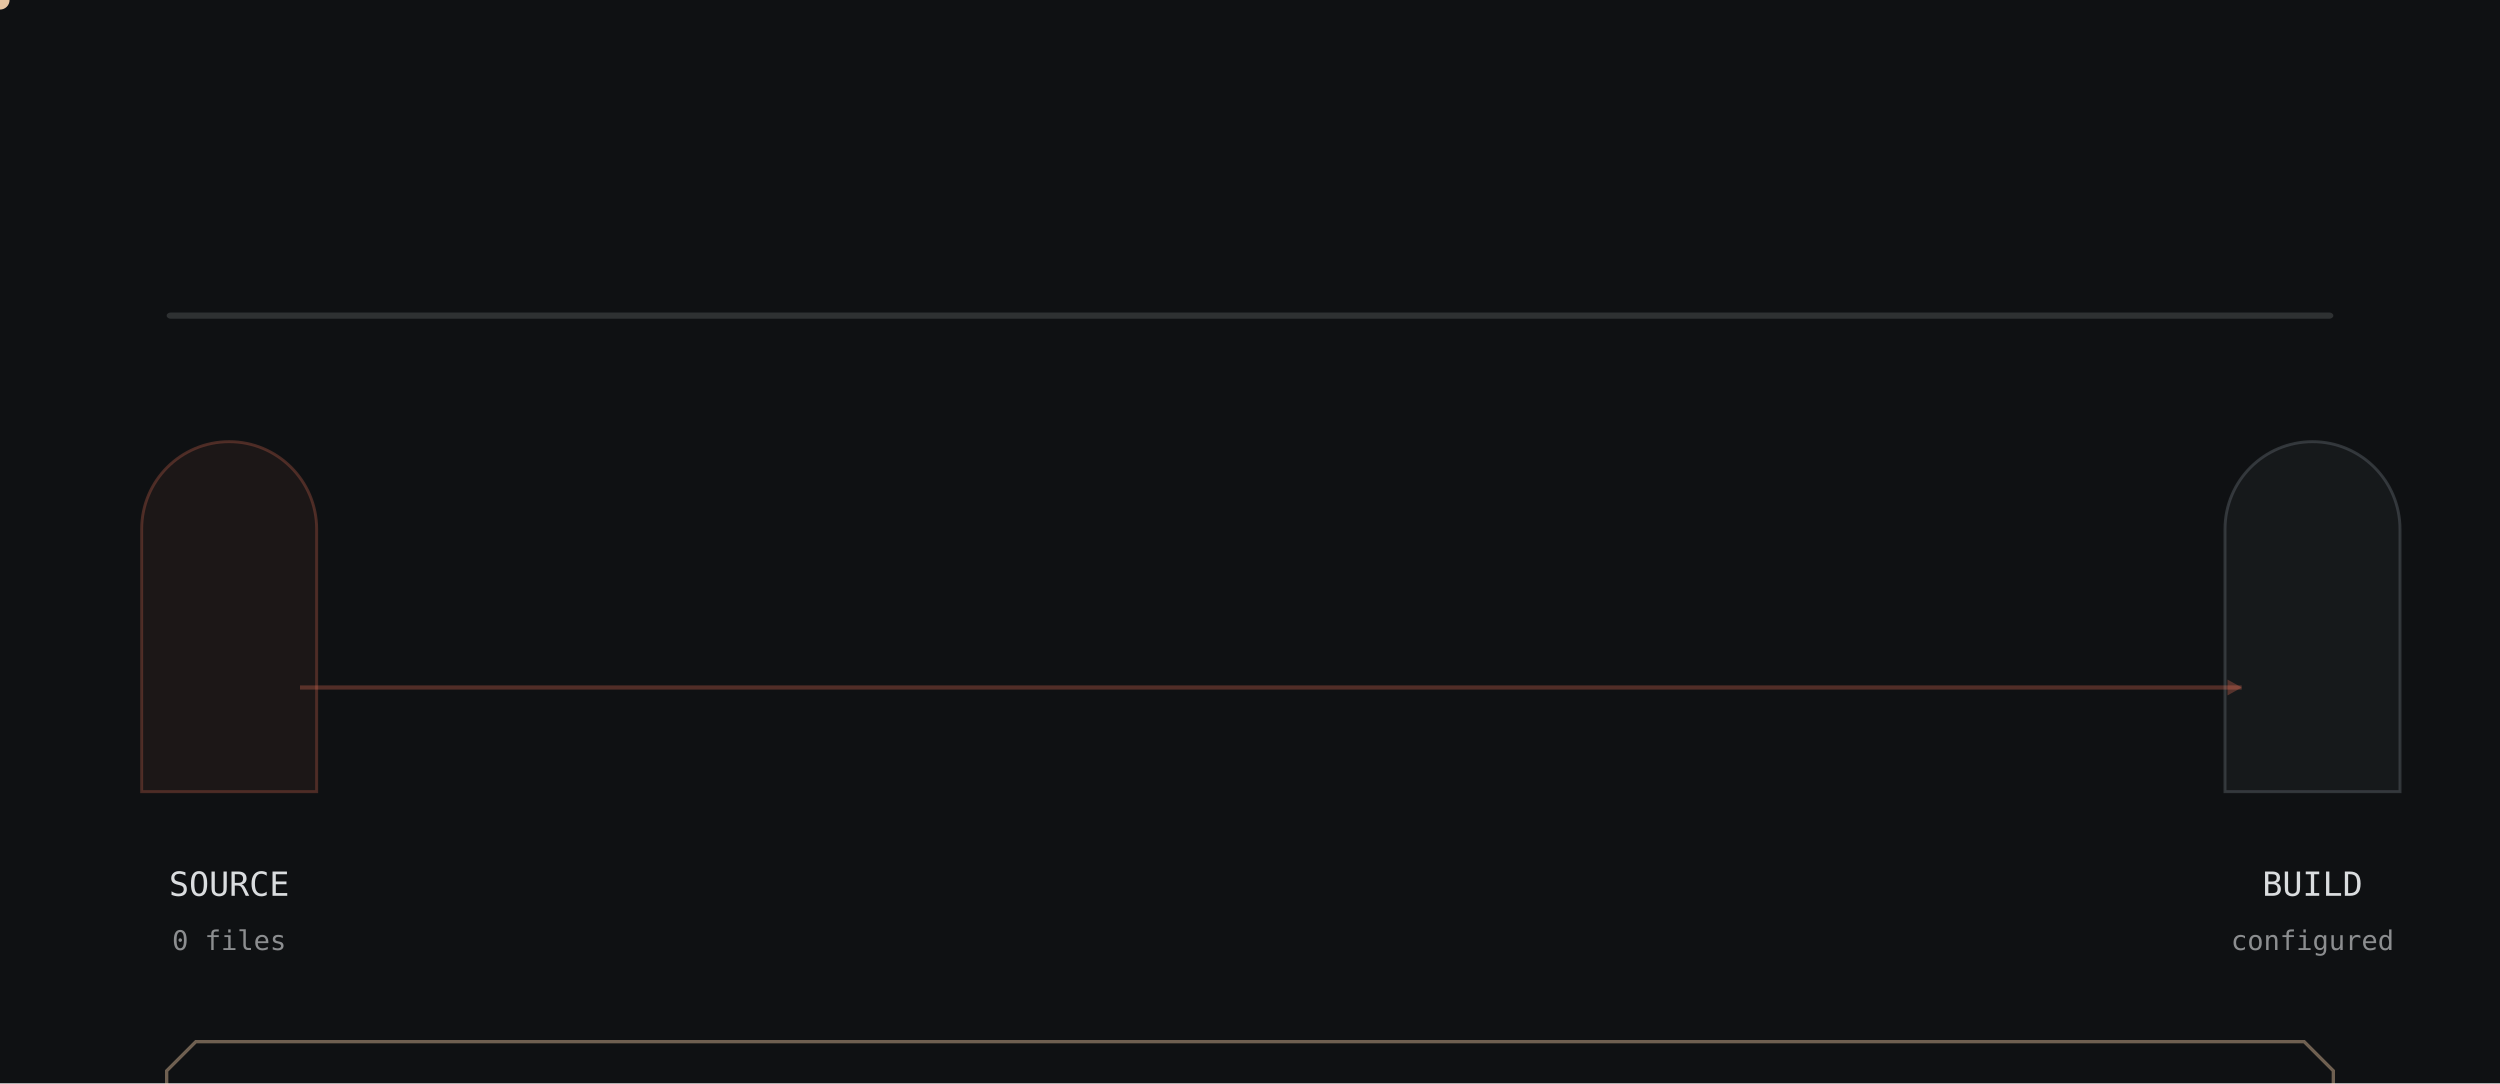
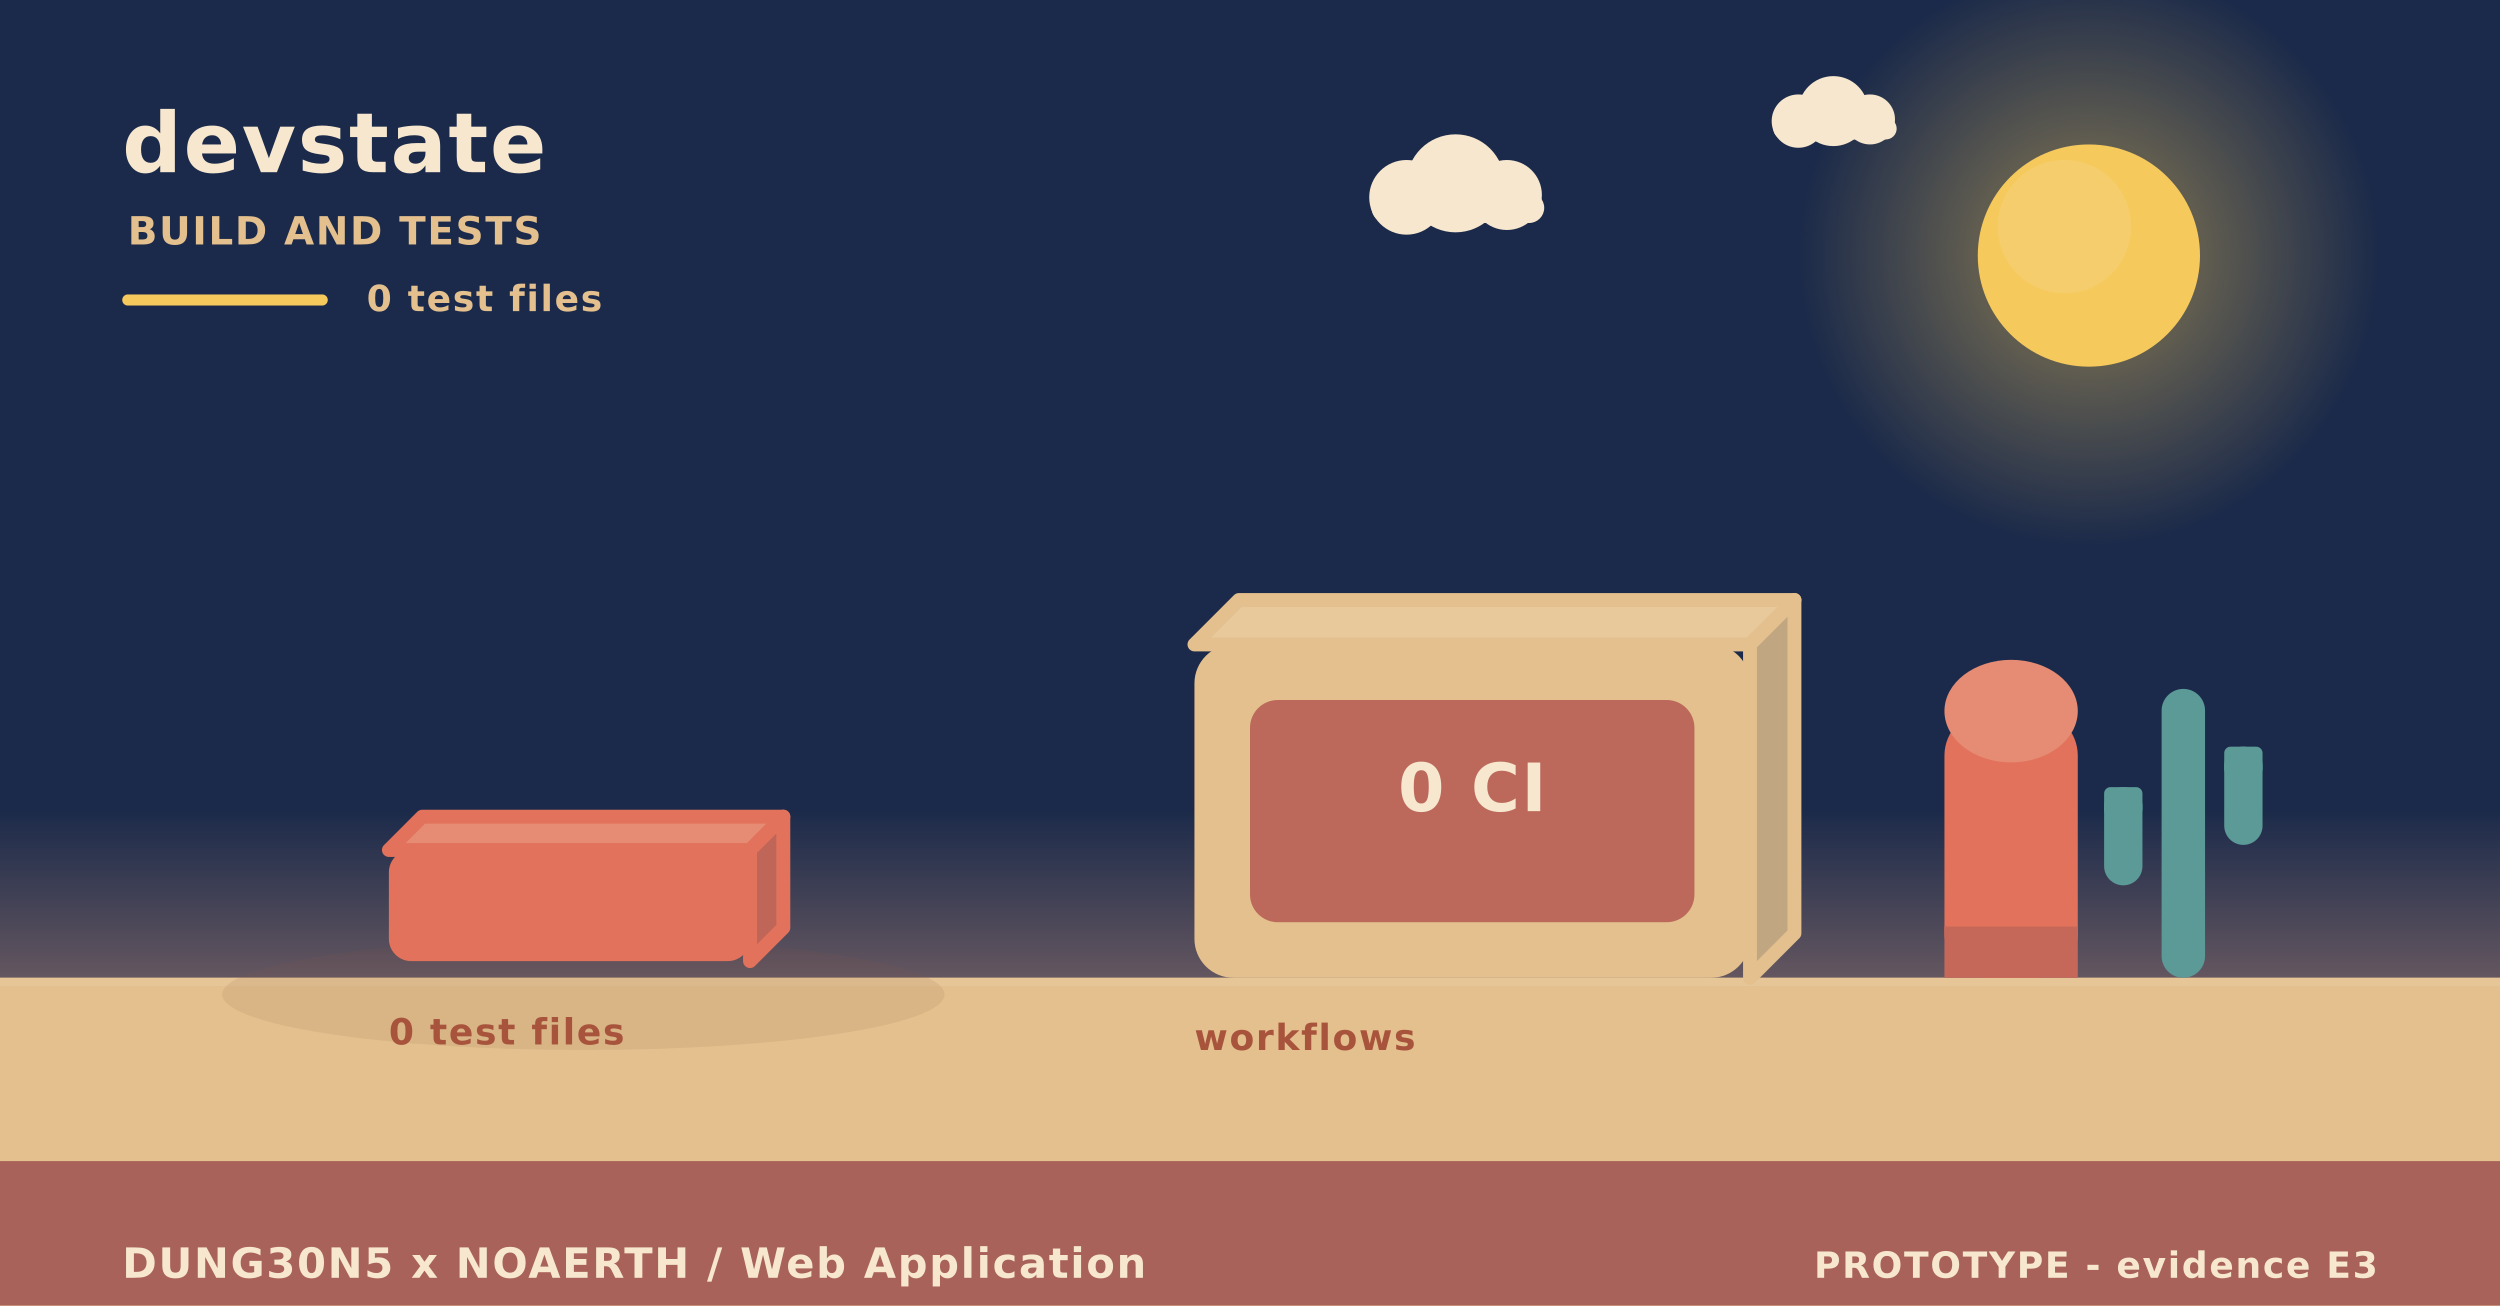
- <svg xmlns="http://www.w3.org/2000/svg" viewBox="0 0 1200 520" width="1200" height="520" role="img" aria-label="devstate build evidence">
-   <rect width="1200" height="520" fill="#0f1113" />
-   <defs>
-     <linearGradient id="gb" x1="0" y1="0" x2="1" y2="1">
-       <stop offset="0%" stop-color="#ff7a5c" />
-       <stop offset="100%" stop-color="#9aa5b1" />
-     </linearGradient>
-   </defs>
-   <rect x="80.00" y="150.00" width="1040.00" height="3.00" rx="2.00" fill="rgba(241,243,245,0.140)" opacity="1.00" />
-   <path d="M68.00,380.00 L68.00,254.00 A42.00,42.00 0 0 1 152.00,254.00 L152.00,380.00 Z" fill="rgba(255,122,92,0.100)" opacity="0.55" stroke="rgba(255,122,92,0.450)" stroke-width="1.4" />
-   <polygon points="-192.26,189.00 -136.83,221.00 -136.83,157.00 -192.26,125.00" fill="#947d67" opacity="0.95" />
-   <polygon points="-247.68,221.00 -192.26,253.00 -192.26,189.00 -247.68,157.00" fill="#78818a" opacity="0.95" />
-   <polygon points="-192.26,125.00 -136.83,157.00 -192.26,189.00 -247.68,157.00" fill="#ff7a5c" opacity="0.95" />
-   <text x="110" y="430" font-family="ui-monospace,Menlo,monospace" font-size="16" fill="rgba(241,243,245,0.900)" text-anchor="middle">SOURCE</text>
-   <text x="110" y="456" font-family="ui-monospace,Menlo,monospace" font-size="13" fill="rgba(241,243,245,0.550)" text-anchor="middle">0 files</text>
-   <path d="M1068.00,380.00 L1068.00,254.00 A42.00,42.00 0 0 1 1152.00,254.00 L1152.00,380.00 Z" fill="rgba(154,165,177,0.100)" opacity="0.55" stroke="rgba(154,165,177,0.450)" stroke-width="1.4" />
-   <polygon points="673.77,689.00 729.19,721.00 729.19,657.00 673.77,625.00" fill="#947d67" opacity="0.95" />
-   <polygon points="618.34,721.00 673.77,753.00 673.77,689.00 618.34,657.00" fill="#78818a" opacity="0.95" />
-   <polygon points="673.77,625.00 729.19,657.00 673.77,689.00 618.34,657.00" fill="#9aa5b1" opacity="0.95" />
-   <text x="1110" y="430" font-family="ui-monospace,Menlo,monospace" font-size="16" fill="rgba(241,243,245,0.900)" text-anchor="middle">BUILD</text>
-   <text x="1110" y="456" font-family="ui-monospace,Menlo,monospace" font-size="13" fill="rgba(241,243,245,0.550)" text-anchor="middle">configured</text>
-   <line x1="144.00" y1="330.00" x2="1076.00" y2="330.00" stroke="rgba(255,122,92,0.500)" stroke-width="2.00" opacity="0.55" />
-   <polygon points="1076.00,330.00 1069.20,326.20 1069.20,333.80" fill="rgba(255,122,92,0.500)" opacity="0.55" />
-   <g opacity="0.9">
-     <circle cx="0.00" cy="0.00" r="4.60" fill="#ffd8b1" opacity="1.00" />
-     <animateTransform attributeName="transform" type="translate" values="144.00,330.00 1076.00,330.00" dur="5.6s" begin="0.0s" repeatCount="indefinite" />
-     <animateTransform attributeName="transform" type="translate" values="1076.00,330.00 144.00,330.00" dur="5.6s" begin="2.8s" repeatCount="indefinite" />
+ <svg xmlns="http://www.w3.org/2000/svg" width="900" height="470" viewBox="0 0 900 470" role="img" aria-label="devstate - how it is verified">
+   <linearGradient id="skyb" x1="0" y1="0" x2="0" y2="1">
+     <stop offset="0" stop-color="#1b2a4a" />
+     <stop offset="0.62" stop-color="#1b2a4a" />
+     <stop offset="1" stop-color="#f3ad8a" />
+   </linearGradient>
+   <rect width="900" height="470" fill="url(#skyb)" />
+   <radialGradient id="sunb">
+     <stop offset="0.35" stop-color="#f5c95c" stop-opacity="0.34" />
+     <stop offset="1" stop-color="#f5c95c" stop-opacity="0" />
+   </radialGradient>
+   <circle cx="752" cy="92" r="104" fill="url(#sunb)" />
+   <circle cx="752" cy="92" r="40" fill="#f5c95c" />
+   <circle cx="743.2" cy="81.6" r="24" fill="#f5d27e" opacity="0.5" />
+   <g>
+     <circle cx="524" cy="66" r="17.64" fill="#f6e7ce" />
+     <circle cx="506.36" cy="71.04" r="13.44" fill="#f6e7ce" />
+     <circle cx="542.48" cy="70.2" r="12.6" fill="#f6e7ce" />
+     <rect x="493.76" y="69.36" width="62.16" height="10.92" rx="5.46" fill="#f6e7ce" />
+     <animateTransform attributeName="transform" type="translate" values="0 0;24 0;0 0" dur="36s" begin="0s" repeatCount="indefinite" />
  </g>
-   <path d="M94.00,500.00 H1106.00 L1120.00,514.00 V546.00 L1106.00,560.00 H94.00 L80.00,546.00 V514.00 Z" fill="none" stroke="rgba(255,216,177,0.500)" stroke-width="1.60" opacity="0.80" />
-   <text x="600" y="536" font-family="ui-monospace,Menlo,monospace" font-size="16" fill="rgba(255,216,177,0.950)" text-anchor="middle">no test suite present in this repository — shown as measured, not implied</text>
+   <g>
+     <circle cx="660" cy="40" r="12.6" fill="#f6e7ce" />
+     <circle cx="647.4" cy="43.6" r="9.6" fill="#f6e7ce" />
+     <circle cx="673.2" cy="43" r="9" fill="#f6e7ce" />
+     <rect x="638.4" y="42.4" width="44.4" height="7.8" rx="3.9" fill="#f6e7ce" />
+     <animateTransform attributeName="transform" type="translate" values="0 0;-18 0;0 0" dur="46s" begin="3s" repeatCount="indefinite" />
+   </g>
+   <rect x="0" y="352" width="900" height="118" fill="#e3c08d" />
+   <rect x="0" y="352" width="900" height="3" fill="#e6c596" />
+   <text x="44" y="62" font-family="Verdana,DejaVu Sans,sans-serif" font-size="30" font-weight="700" letter-spacing="0.6" fill="#f6e7ce" text-anchor="start">devstate</text>
+   <text x="46" y="88" font-family="Verdana,DejaVu Sans,sans-serif" font-size="14" font-weight="700" letter-spacing="0.6" fill="#e3c08d" text-anchor="start">BUILD AND TESTS</text>
+   <rect x="44" y="106" width="74" height="4" rx="2" fill="#f5c95c" />
+   <text x="132" y="112" font-family="Verdana,DejaVu Sans,sans-serif" font-size="13" font-weight="700" letter-spacing="0.6" fill="#e3c08d" text-anchor="start">0 test files</text>
+   <ellipse cx="210" cy="358" rx="130" ry="20" fill="rgba(138,90,68,0.11)" />
+   <g>
+     <path d="M140,306 L270,306 L282,294 L152,294 Z" fill="#e68c74" stroke="#e2725b" stroke-width="5" stroke-linejoin="round" />
+     <path d="M270,306 L282,294 L282,334 L270,346 Z" fill="#c06658" stroke="#e2725b" stroke-width="5" stroke-linejoin="round" />
+     <rect x="140" y="306" width="130" height="40" rx="8" fill="#e2725b" />
+     <animateTransform attributeName="transform" type="translate" values="0 10;0 0" dur="0.8s" begin="0.5s" fill="freeze" />
+   </g>
+   <text x="140" y="376" font-family="Verdana,DejaVu Sans,sans-serif" font-size="13" font-weight="700" letter-spacing="0.6" fill="#a8543c" text-anchor="start">0 test files</text>
+   <path d="M430,232 L630,232 L646,216 L446,216 Z" fill="#e7c99b" stroke="#e3c08d" stroke-width="5" stroke-linejoin="round" />
+   <path d="M630,232 L646,216 L646,336 L630,352 Z" fill="#c1a682" stroke="#e3c08d" stroke-width="5" stroke-linejoin="round" />
+   <rect x="430" y="232" width="200" height="120" rx="14" fill="#e3c08d" />
+   <rect x="450" y="252" width="160" height="80" rx="10" fill="#ba6458" opacity="0.94" />
+   <text x="530" y="292" font-family="Verdana,DejaVu Sans,sans-serif" font-size="24" font-weight="700" letter-spacing="0.6" fill="#f6e7ce" text-anchor="middle">0 CI</text>
+   <text x="430" y="378" font-family="Verdana,DejaVu Sans,sans-serif" font-size="13" font-weight="700" letter-spacing="0.6" fill="#a8543c" text-anchor="start">workflows</text>
+   <rect x="700" y="256" width="48" height="96" rx="16" fill="#e2725b" />
+   <ellipse cx="724" cy="256" rx="24" ry="18.46" fill="#e68c74" />
+   <rect x="700" y="333.54" width="48" height="18.46" fill="#c66859" />
+   <rect x="778.18" y="248" width="15.64" height="104" rx="7.82" fill="#5b9a97" />
+   <rect x="757.48" y="283.36" width="13.8" height="35.36" rx="6.9" fill="#5b9a97" />
+   <rect x="757.48" y="283.36" width="13.8" height="10.4" rx="2.3" fill="#5b9a97" />
+   <rect x="800.72" y="268.8" width="13.8" height="35.36" rx="6.9" fill="#5b9a97" />
+   <rect x="800.72" y="268.8" width="13.8" height="10.4" rx="2.3" fill="#5b9a97" />
+   <rect x="0" y="418" width="900" height="52" rx="0" fill="#a65c56" opacity="0.94" />
+   <text x="44" y="460" font-family="Verdana,DejaVu Sans,sans-serif" font-size="15" font-weight="700" letter-spacing="0.6" fill="#f6e7ce" text-anchor="start">DUNG30N5 x NOAERTH  /  Web Application</text>
+   <text x="856" y="460" font-family="Verdana,DejaVu Sans,sans-serif" font-size="13" font-weight="700" letter-spacing="0.6" fill="#f6e7ce" text-anchor="end">PROTOTYPE  -  evidence E3</text>
</svg>
